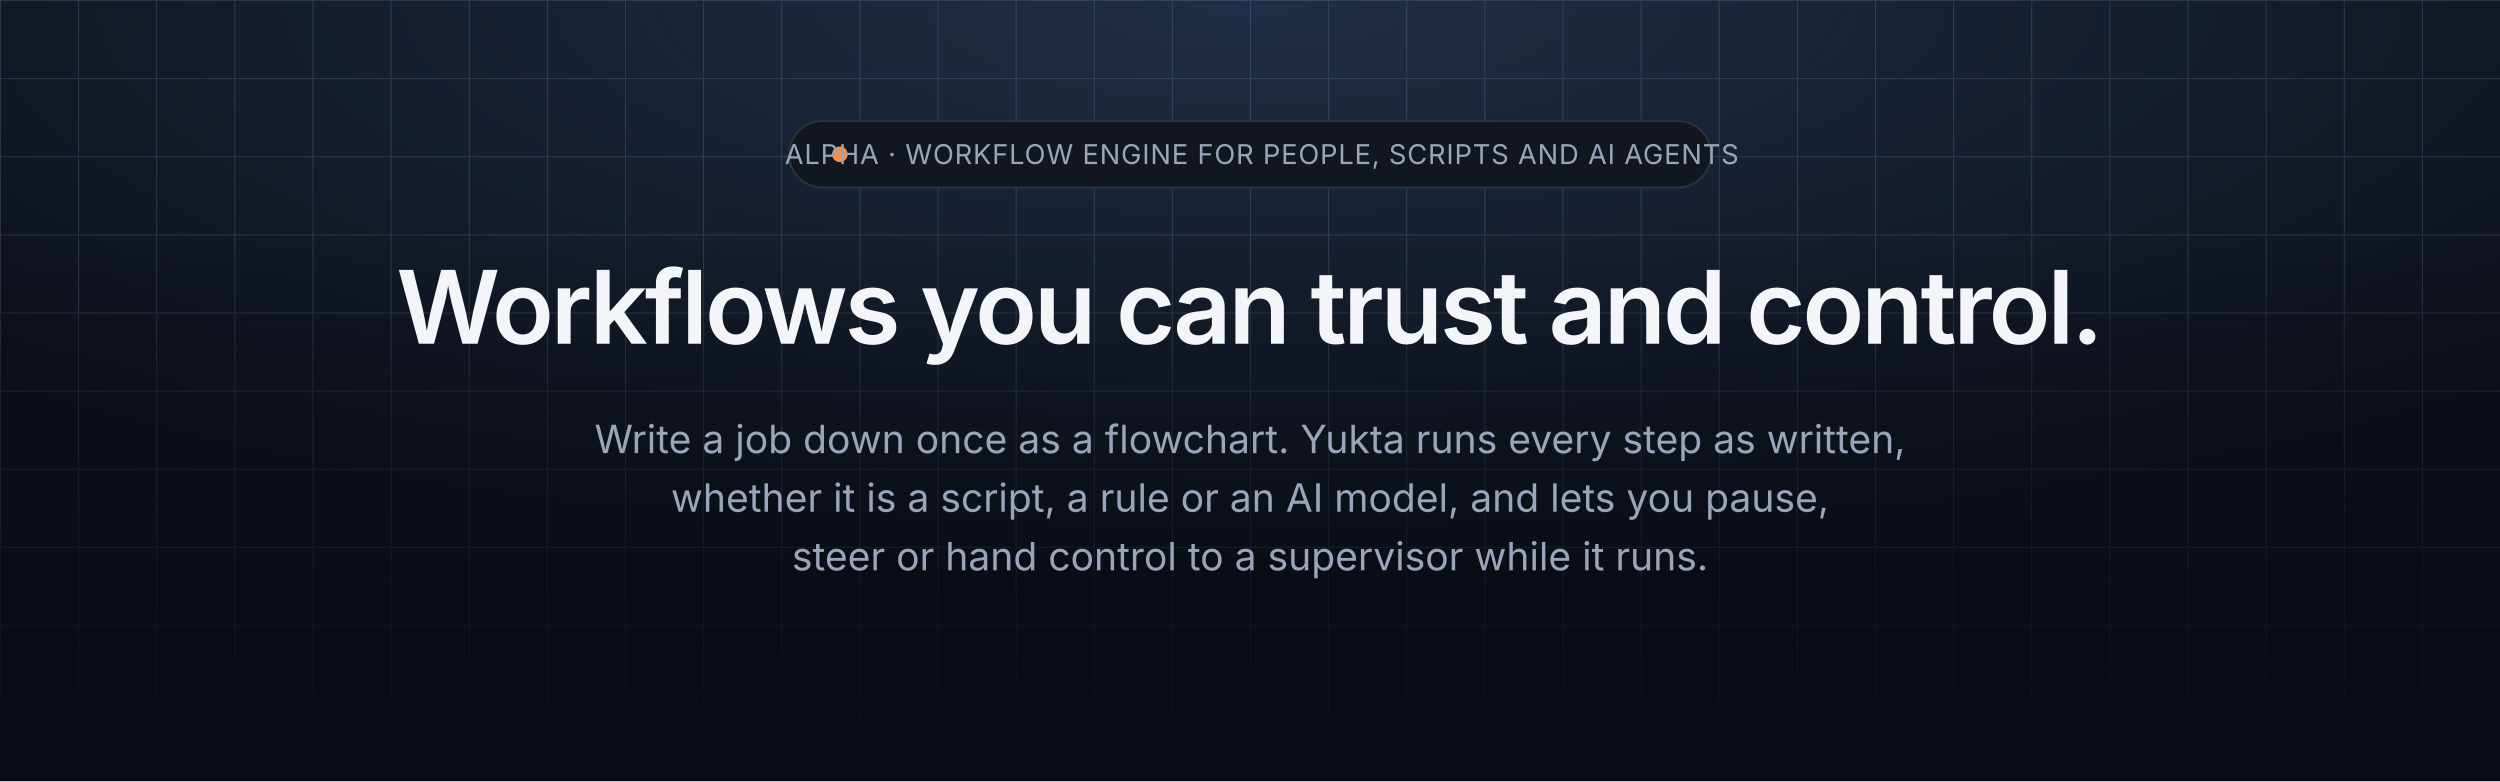
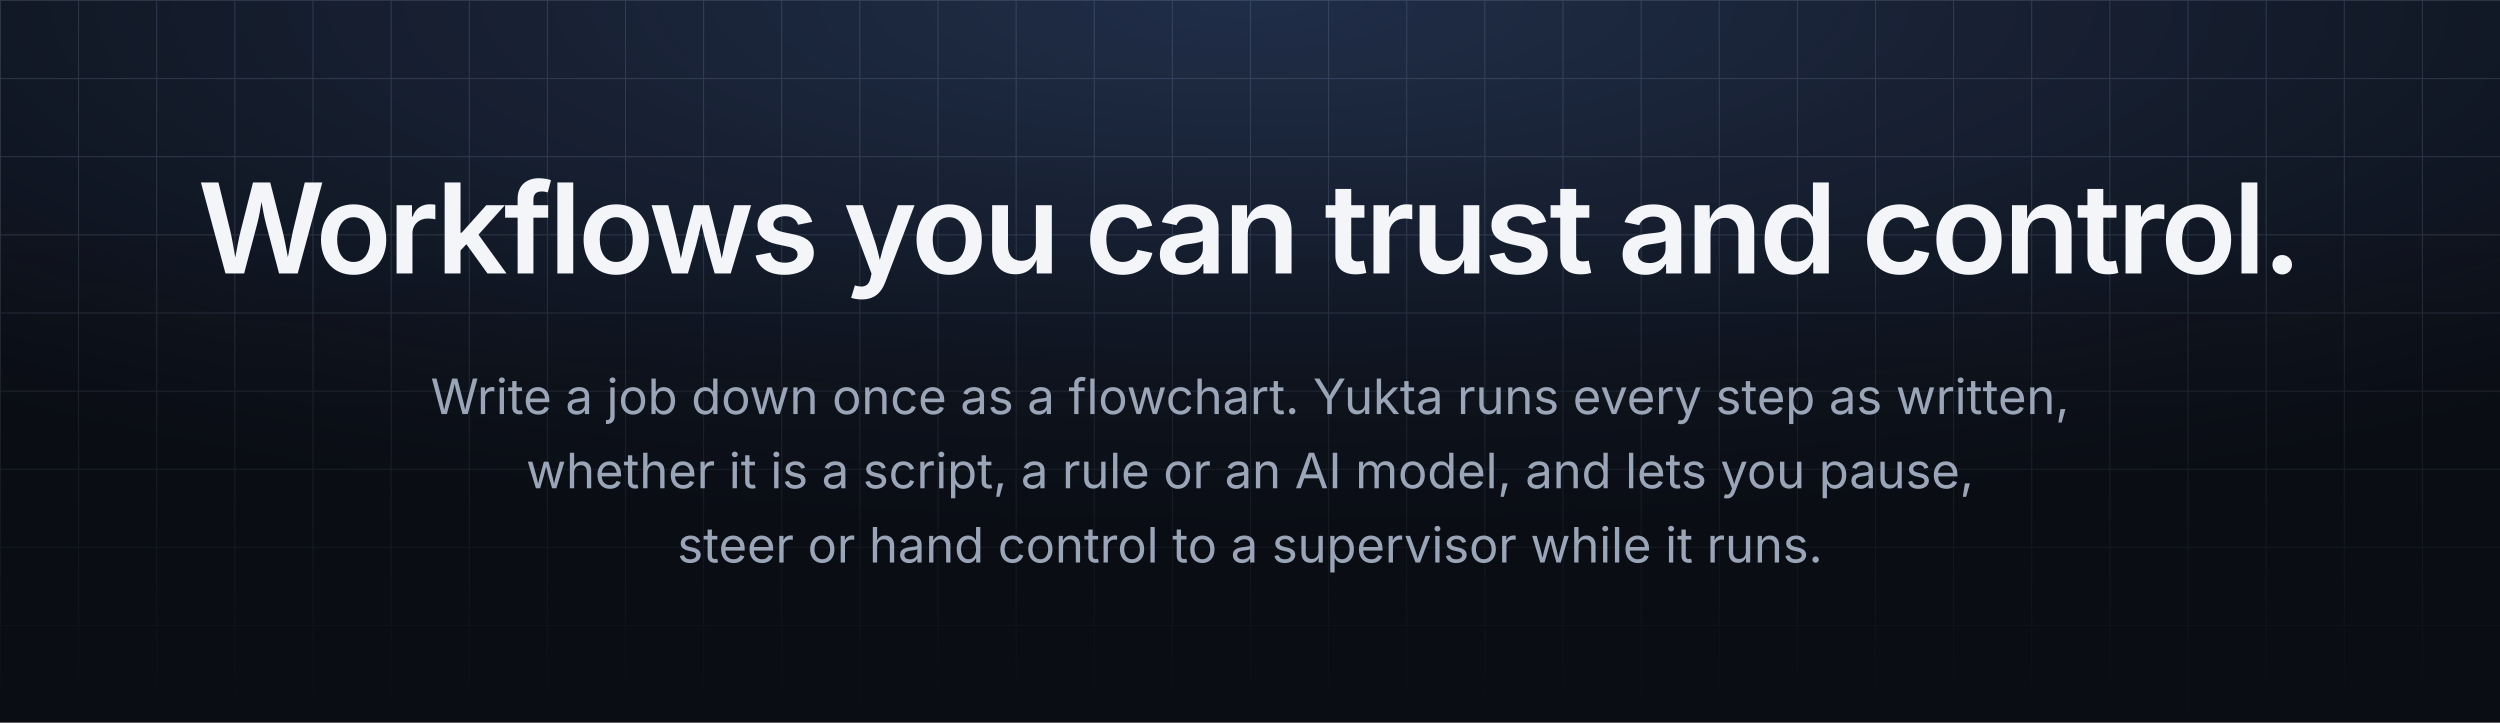
- <svg xmlns="http://www.w3.org/2000/svg" viewBox="0 0 1280 400" width="1280" height="400" role="img" aria-label="Yukta: workflows you can trust and control">
+ <svg xmlns="http://www.w3.org/2000/svg" viewBox="0 0 1280 370" width="1280" height="370" role="img" aria-label="Yukta: workflows you can trust and control">
  <defs>
    <pattern id="grid" width="40" height="40" patternUnits="userSpaceOnUse">
      <path d="M40 0H0V40" fill="none" stroke="#2D333D" stroke-width="1" />
    </pattern>
    <radialGradient id="glow" cx="50%" cy="0%" r="75%">
      <stop offset="0" stop-color="#6FA2FF" stop-opacity="0.22" />
      <stop offset="1" stop-color="#6FA2FF" stop-opacity="0" />
    </radialGradient>
    <linearGradient id="fade" x1="0" y1="0" x2="0" y2="1">
      <stop offset="0.3" stop-color="#fff" />
      <stop offset="1" stop-color="#000" />
    </linearGradient>
    <mask id="m">
-       <rect width="1280" height="400" fill="url(#fade)" />
+       <rect width="1280" height="370" fill="url(#fade)" />
    </mask>
  </defs>
-   <rect width="1280" height="400" fill="#0A0D14" />
+   <rect width="1280" height="370" fill="#0A0D14" />
  <g mask="url(#m)">
-     <rect width="1280" height="400" fill="url(#grid)" opacity="0.8" />
-     <rect width="1280" height="400" fill="url(#glow)" />
+     <rect width="1280" height="370" fill="url(#grid)" opacity="0.8" />
+     <rect width="1280" height="370" fill="url(#glow)" />
  </g>
  <g font-family="Inter, -apple-system, 'Segoe UI', Roboto, Helvetica, Arial, sans-serif" text-anchor="middle">
-     <rect x="404" y="62" width="472" height="34" rx="17" fill="#11161F" stroke="#2D333D" />
-     <circle cx="430" cy="79" r="4" fill="#FC8C45" />
-     <text x="646" y="84" font-size="14" fill="#9AA5B8" letter-spacing="0.4">ALPHA · WORKFLOW ENGINE FOR PEOPLE, SCRIPTS AND AI AGENTS</text>
-     <text x="640" y="176" font-size="52" font-weight="600" fill="#F3F5F9" letter-spacing="-1.5">Workflows you can trust and control.</text>
-     <text x="640" y="232" font-size="20" fill="#9AA5B8">Write a job down once as a flowchart. Yukta runs every step as written,</text>
-     <text x="640" y="262" font-size="20" fill="#9AA5B8">whether it is a script, a rule or an AI model, and lets you pause,</text>
-     <text x="640" y="292" font-size="20" fill="#9AA5B8">steer or hand control to a supervisor while it runs.</text>
+     <text x="640" y="140" font-size="64" font-weight="600" fill="#F3F5F9" letter-spacing="-1.8">Workflows you can trust and control.</text>
+     <text x="640" y="212" font-size="25" fill="#9AA5B8">Write a job down once as a flowchart. Yukta runs every step as written,</text>
+     <text x="640" y="250" font-size="25" fill="#9AA5B8">whether it is a script, a rule or an AI model, and lets you pause,</text>
+     <text x="640" y="288" font-size="25" fill="#9AA5B8">steer or hand control to a supervisor while it runs.</text>
  </g>
</svg>
